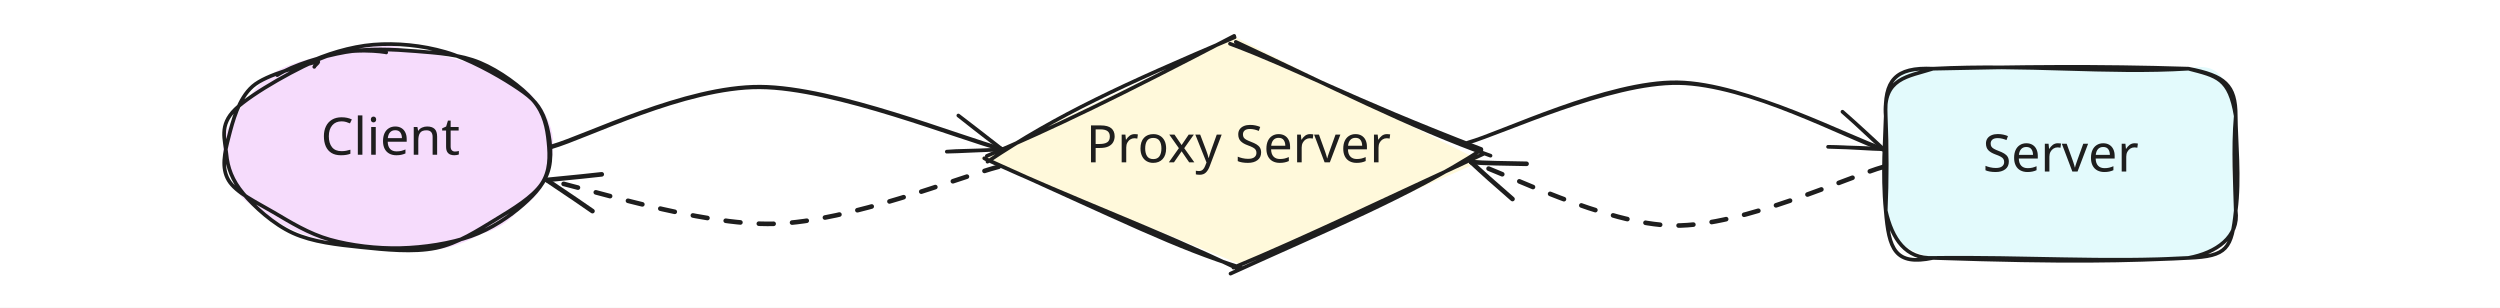
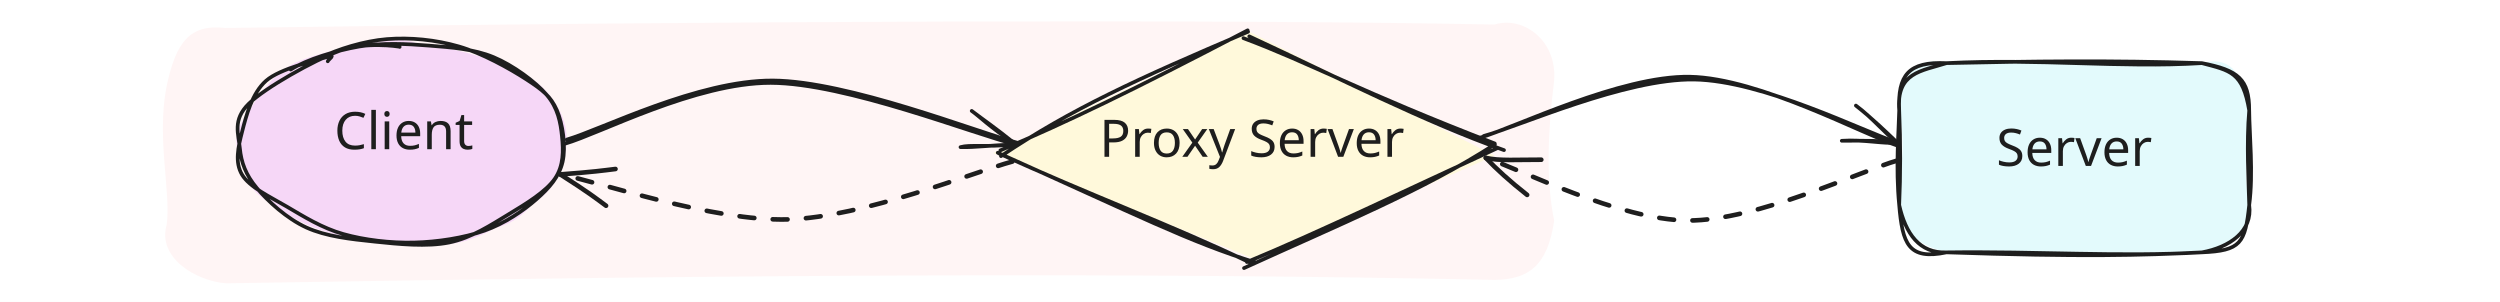
- <svg xmlns="http://www.w3.org/2000/svg" version="1.1" viewBox="0 0 1352.577 166.443" width="2705.155" height="332.885">
+ <svg xmlns="http://www.w3.org/2000/svg" version="1.1" viewBox="0 0 1352.577 163.365" width="2705.155" height="326.729">
  <defs>
    <style class="style-fonts">
      @font-face {
        font-family: "Virgil";
        src: url("https://excalidraw.com/Virgil.woff2");
      }
      @font-face {
        font-family: "Cascadia";
        src: url("https://excalidraw.com/Cascadia.woff2");
      }
+       @font-face {
+         font-family: "Assistant";
+         src: url("https://excalidraw.com/Assistant-Regular.woff2");
+       }
    </style>
  </defs>
-   <rect x="0" y="0" width="1352.577" height="166.443" fill="#ffffff" />
-   <g stroke-linecap="round" transform="translate(10 10) rotate(0 666.2886 73.22137)">
-     <path d="M3.68 -3.09 L1333.62 -2.95 L1333.7 144.38 L1.69 149.84" stroke="none" stroke-width="0" fill="#ffffff" />
-     <path d="M-0.91 0.61 C456.4 4.16, 909.28 5.88, 1332.99 -1.11 M1331.4 -3.97 C1326.98 57.61, 1330.26 108.39, 1333.78 145.26 M1333.37 146.2 C914.04 156.04, 492.77 155.28, -1.25 147.53 M1.79 145.2 C-0.35 95.56, 4.12 43.82, 1.99 -1.08" stroke="transparent" stroke-width="2.5" fill="none" stroke-dasharray="8 10" />
+   <rect x="0" y="0" width="1352.577" height="163.365" fill="#ffffff" />
+   <g stroke-linecap="round" transform="translate(10 10) rotate(0 666.2886 71.67885)">
+     <path d="M3.68 -3.09 L1333.62 -2.95 L1333.7 141.3 L1.69 146.76" stroke="none" stroke-width="0" fill="#ffffff" />
+     <path d="M-0.91 0.61 C456.4 4.16, 909.28 5.88, 1332.99 -1.11 M1331.4 -3.97 C1327.02 56.47, 1330.3 106.11, 1333.78 142.17 M1333.37 143.12 C914.04 152.95, 492.77 152.19, -1.25 144.44 M1.79 142.11 C-0.36 93.57, 4.11 42.93, 1.99 -1.08" stroke="transparent" stroke-width="2.5" fill="none" stroke-dasharray="8 10" />
  </g>
-   <g stroke-linecap="round" transform="translate(122.1828 25.64361) rotate(0 88.02941 54.38137)">
+   <g stroke-linecap="round" transform="translate(90.1191 14.20781) rotate(359.8456 375.3228 69.07279)">
+     <path d="M32 0 C303.8 -3.18, 573.66 -3.28, 718.65 0 C734.67 -4.94, 753.51 9.52, 750.65 32 C747.52 56.5, 746.06 84.25, 750.65 106.15 C746.99 130.9, 736.38 137.89, 718.65 138.15 C524.11 133.68, 328.39 133.98, 32 138.15 C15.57 136.83, -5.39 124.12, 0 106.15 C2.28 88.22, -5.36 60.01, 0 32 C5.17 7.38, 12.82 -2.24, 32 0" stroke="none" stroke-width="0" fill="#fff5f5" />
+     <path d="M32 0 C291.21 1.94, 551.99 4.39, 718.65 0 M32 0 C250.69 -2.94, 469.59 -2.7, 718.65 0 M718.65 0 C741.44 -1.05, 748.77 7.19, 750.65 32 M718.65 0 C735.9 -3.6, 751.74 9.5, 750.65 32 M750.65 32 C752.08 62.23, 748.39 87.68, 750.65 106.15 M750.65 32 C751.09 59.32, 751.64 87.65, 750.65 106.15 M750.65 106.15 C750.34 126.52, 740.92 141.66, 718.65 138.15 M750.65 106.15 C754.84 126.19, 738.13 134.39, 718.65 138.15 M718.65 138.15 C512.19 133.73, 303.2 132.49, 32 138.15 M718.65 138.15 C502.98 133.61, 286.54 132.36, 32 138.15 M32 138.15 C14.53 140.39, 1.72 129.95, 0 106.15 M32 138.15 C11.84 134.79, -4.25 125.64, 0 106.15 M0 106.15 C1.77 82.07, -4.24 60.87, 0 32 M0 106.15 C1.69 81.24, 2.83 54.29, 0 32 M0 32 C-1.77 6.68, 8.61 -3.19, 32 0 M0 32 C-0.08 6.33, 11.28 -0.64, 32 0" stroke="transparent" stroke-width="2" fill="none" />
+   </g>
+   <g stroke-linecap="round" transform="translate(129.4747 22.63707) rotate(0 88.02941 54.38137)">
    <path d="M64.25 3 C75.74 0.37, 91.93 0.87, 104.66 2.35 C117.38 3.83, 130.46 7.62, 140.6 11.9 C150.74 16.17, 159.9 21.32, 165.5 28 C171.1 34.67, 173.78 44.17, 174.19 51.94 C174.6 59.71, 172.5 67.04, 167.95 74.63 C163.39 82.23, 156.59 92.38, 146.86 97.54 C137.13 102.7, 121.99 103.85, 109.57 105.59 C97.15 107.33, 84.65 109.15, 72.34 107.98 C60.02 106.81, 45.93 103.24, 35.68 98.57 C25.44 93.9, 17.07 87.2, 10.86 79.95 C4.65 72.7, -0.97 62.64, -1.56 55.06 C-2.14 47.47, 2.01 41.72, 7.33 34.44 C12.64 27.15, 17.9 17.24, 30.32 11.35 C42.75 5.45, 70.35 0.37, 81.89 -0.94 C93.43 -2.25, 99.18 2.52, 99.57 3.49 M61.21 1.57 C72.35 -1.85, 84.93 0.46, 97.19 1.75 C109.45 3.04, 123.81 5.68, 134.78 9.32 C145.74 12.96, 156.01 17.29, 162.99 23.61 C169.98 29.93, 175.25 38.71, 176.67 47.23 C178.09 55.75, 175.86 67.01, 171.52 74.72 C167.18 82.43, 159.5 87.81, 150.62 93.48 C141.74 99.14, 130.17 106.25, 118.23 108.69 C106.3 111.14, 91.6 109.81, 78.99 108.14 C66.37 106.47, 54.03 102.98, 42.54 98.68 C31.05 94.39, 16.68 88.46, 10.05 82.35 C3.43 76.25, 3.3 69.97, 2.78 62.05 C2.26 54.13, 2.86 42.67, 6.94 34.84 C11.02 27.01, 18.9 20.31, 27.27 15.08 C35.65 9.84, 51.87 5.68, 57.21 3.44 C62.54 1.2, 58.55 1.23, 59.27 1.62" stroke="none" stroke-width="0" fill="#eebefa88" />
    <path d="M27.8 15 C36.34 9.55, 52.34 4.7, 64.79 2.54 C77.24 0.38, 90.4 1.07, 102.52 2.03 C114.63 2.98, 126.89 3.84, 137.51 8.27 C148.13 12.7, 160.06 21.45, 166.24 28.61 C172.42 35.77, 173.82 43.68, 174.57 51.25 C175.33 58.81, 175.55 67.01, 170.76 74 C165.98 80.98, 155.42 87.42, 145.89 93.18 C136.36 98.93, 125.71 106.06, 113.59 108.55 C101.47 111.03, 86.07 109.44, 73.19 108.09 C60.31 106.75, 46.95 105.31, 36.32 100.47 C25.69 95.63, 15.42 86.2, 9.42 79.05 C3.42 71.9, 1.02 65.18, 0.3 57.59 C-0.42 50, -3.83 42.26, 5.11 33.49 C14.06 24.71, 40.35 10.08, 53.95 4.96 C67.56 -0.17, 86.13 2.37, 86.75 2.74 M43.73 8.59 C53.68 3.87, 67.39 -0.46, 79.89 -1.48 C92.38 -2.49, 106.16 -1.15, 118.72 2.48 C131.28 6.1, 146.42 14.55, 155.26 20.29 C164.1 26.03, 168.48 29.47, 171.76 36.9 C175.03 44.33, 176.76 56.81, 174.93 64.85 C173.1 72.89, 167.83 78.92, 160.77 85.14 C153.71 91.36, 143.63 98.26, 132.59 102.16 C121.54 106.07, 107.22 108.28, 94.49 108.58 C81.76 108.88, 67.68 107.22, 56.22 103.98 C44.75 100.74, 34.81 94.49, 25.69 89.14 C16.57 83.79, 5.5 78.65, 1.48 71.88 C-2.55 65.11, -0.63 56.99, 1.54 48.52 C3.7 40.05, 6.83 27.78, 14.47 21.06 C22.11 14.35, 41.82 9.99, 47.38 8.23 C52.95 6.48, 48.02 9.58, 47.85 10.53" stroke="#1e1e1e" stroke-width="2" fill="none" />
  </g>
-   <g stroke-linecap="round" transform="translate(532.7598 21.2194) rotate(0 135.883 62.31737)">
+   <g stroke-linecap="round" transform="translate(540.0517 18.21286) rotate(0 135.883 62.31737)">
    <path d="M135.05 -1.44 L268.65 65.99 L139.78 122.37 L-2.67 64.57" stroke="none" stroke-width="0" fill="#fff9db" fill-rule="evenodd" />
    <path d="M132.7 2.44 C168.08 15.6, 196.15 31.54, 268.66 59.41 M135.84 1.45 C183.31 23.52, 231.04 47.94, 273.66 63.01 M268.75 59.85 C230.2 84.69, 185.13 103.03, 132.99 126.83 M270 61.97 C221.35 84.34, 172.99 107.64, 134.56 123.57 M139.5 123.88 C102.57 112.33, 76.05 98.53, -0.24 64.42 M136.6 124.04 C94.47 103.76, 48.16 86.77, 0.31 64.74 M1.51 66.26 C39.81 40.65, 74.78 24.66, 135.2 -1.04 M1.16 63.15 C36.9 48.01, 72.79 30.68, 134.97 -1.81" stroke="#1e1e1e" stroke-width="2" fill="none" />
  </g>
-   <g stroke-linecap="round" transform="translate(1020.232 37.1618) rotate(0 94.68558 51.1923)">
+   <g stroke-linecap="round" transform="translate(1027.524 34.15526) rotate(0 94.68558 51.1923)">
    <path d="M25.6 0 C59.73 -1.47, 94.19 0.48, 163.78 0 C181.46 -4.52, 185.77 8.35, 189.37 25.6 C186.6 42.85, 187.41 71.12, 189.37 76.79 C191.85 92.05, 179.02 98.1, 163.78 102.38 C105.85 103.22, 52.48 101.95, 25.6 102.38 C8.35 97.98, 1.98 90.73, 0 76.79 C-0.47 64.04, 4.34 46.93, 0 25.6 C-0.38 12.6, 5.89 -5.44, 25.6 0" stroke="none" stroke-width="0" fill="#e3fafc" />
    <path d="M25.6 0 C76.6 -2.6, 119.03 2.73, 163.78 0 M25.6 0 C71.76 -1.05, 114.31 -1.59, 163.78 0 M163.78 0 C183.44 3.78, 189.4 8.75, 189.37 25.6 M163.78 0 C179.28 4.08, 185.9 4.9, 189.37 25.6 M189.37 25.6 C189.45 38.37, 191.68 59.78, 189.37 76.79 M189.37 25.6 C187.81 43.32, 189.06 64.1, 189.37 76.79 M189.37 76.79 C191.36 90.97, 178.7 99.68, 163.78 102.38 M189.37 76.79 C187.19 97.37, 184.87 101.51, 163.78 102.38 M163.78 102.38 C131.1 103.99, 98.92 104.89, 25.6 102.38 M163.78 102.38 C119.52 104.95, 75.15 101.71, 25.6 102.38 M25.6 102.38 C10.97 103, 3.49 92.29, 0 76.79 M25.6 102.38 C4.89 106.75, 1.74 97.6, 0 76.79 M0 76.79 C-2.02 56.39, -0.19 36.2, 0 25.6 M0 76.79 C0.72 60.59, 0.77 42.84, 0 25.6 M0 25.6 C-0.82 6.46, 4.91 -0.95, 25.6 0 M0 25.6 C-1.66 4.95, 11.98 4.35, 25.6 0" stroke="#1e1e1e" stroke-width="2" fill="none" />
  </g>
  <g stroke-linecap="round">
-     <g transform="translate(298.4931 79.24091) rotate(0 121.9065 -15.3645)">
-       <path d="M0.21 -0.17 C19.05 -5.58, 72.22 -32.59, 112.83 -32.33 C153.44 -32.08, 222.03 -4.32, 243.85 1.36 M-0.04 0.37 C18.78 -5.01, 71.9 -32.23, 112.53 -32.02 C153.16 -31.81, 221.86 -3.94, 243.74 1.61" stroke="#1e1e1e" stroke-width="2" fill="none" />
+     <g transform="translate(305.785 76.23437) rotate(0 121.8548 -15.35637)">
+       <path d="M0.85 -0.71 C19.75 -6.22, 71.83 -32.95, 112.4 -32.68 C152.98 -32.41, 222.38 -4.96, 244.3 0.91 M-0.16 1.53 C18.62 -3.85, 70.49 -31.44, 111.16 -31.38 C151.82 -31.31, 221.65 -3.41, 243.84 1.91" stroke="#1e1e1e" stroke-width="2" fill="none" />
    </g>
-     <g transform="translate(298.4931 79.24091) rotate(0 121.9065 -15.3645)">
-       <path d="M213.76 2.81 C219.87 2.23, 226.43 2.5, 243.74 1.61 M213.76 2.81 C221.47 2.68, 228.84 2.13, 243.74 1.61" stroke="#1e1e1e" stroke-width="2" fill="none" />
+     <g transform="translate(305.785 76.23437) rotate(0 121.8548 -15.35637)">
+       <path d="M213.87 3.37 C219.12 1.9, 225.99 3.51, 243.84 1.91 M213.87 3.37 C222.17 3.61, 229.22 2.35, 243.84 1.91" stroke="#1e1e1e" stroke-width="2" fill="none" />
    </g>
-     <g transform="translate(298.4931 79.24091) rotate(0 121.9065 -15.3645)">
-       <path d="M220 -16.74 C224.79 -13.1, 230.01 -8.63, 243.74 1.61 M220 -16.74 C226.16 -11.97, 231.97 -7.64, 243.74 1.61" stroke="#1e1e1e" stroke-width="2" fill="none" />
+     <g transform="translate(305.785 76.23437) rotate(0 121.8548 -15.35637)">
+       <path d="M219.94 -16.23 C223.95 -13.45, 229.51 -7.63, 243.84 1.91 M219.94 -16.23 C226.75 -11.04, 232.29 -7.41, 243.84 1.91" stroke="#1e1e1e" stroke-width="2" fill="none" />
    </g>
  </g>
  <mask />
  <g stroke-linecap="round">
-     <g transform="translate(793.8086 77.31367) rotate(0 112.6165 -14.48301)">
-       <path d="M-0.09 0.05 C18.83 -5.4, 76.25 -33.39, 113.82 -32.77 C151.39 -32.14, 206.79 -2.24, 225.33 3.81 M0.43 -0.19 C19.43 -5.58, 76.95 -32.96, 114.41 -32.37 C151.88 -31.78, 206.77 -2.68, 225.21 3.35" stroke="#1e1e1e" stroke-width="2" fill="none" />
+     <g transform="translate(801.1005 74.30713) rotate(0 112.5816 -14.61208)">
+       <path d="M-0.36 0.2 C18.34 -5.22, 75.55 -33.53, 113.24 -32.8 C150.93 -32.06, 207.21 -1.45, 225.79 4.6 M1.66 -0.74 C20.65 -5.94, 78.26 -31.87, 115.54 -31.28 C152.82 -30.69, 207.16 -3.16, 225.35 2.81" stroke="#1e1e1e" stroke-width="2" fill="none" />
    </g>
-     <g transform="translate(793.8086 77.31367) rotate(0 112.6165 -14.48301)">
-       <path d="M195.24 2.12 C206.97 2.24, 218.49 3.41, 225.21 3.35 M195.24 2.12 C207.08 2.45, 218.38 2.83, 225.21 3.35" stroke="#1e1e1e" stroke-width="2" fill="none" />
+     <g transform="translate(801.1005 74.30713) rotate(0 112.5816 -14.61208)">
+       <path d="M195.36 1.86 C207.34 1.02, 218.58 3.73, 225.35 2.81 M195.36 1.86 C207.67 1.73, 218.12 1.77, 225.35 2.81" stroke="#1e1e1e" stroke-width="2" fill="none" />
    </g>
-     <g transform="translate(793.8086 77.31367) rotate(0 112.6165 -14.48301)">
-       <path d="M203.03 -16.86 C211.73 -9.38, 220.22 -0.84, 225.21 3.35 M203.03 -16.86 C211.82 -9.15, 220.09 -1.4, 225.21 3.35" stroke="#1e1e1e" stroke-width="2" fill="none" />
+     <g transform="translate(801.1005 74.30713) rotate(0 112.5816 -14.61208)">
+       <path d="M202.99 -17.19 C211.96 -10.66, 220.24 -0.55, 225.35 2.81 M202.99 -17.19 C212.26 -9.91, 219.74 -2.48, 225.35 2.81" stroke="#1e1e1e" stroke-width="2" fill="none" />
    </g>
  </g>
  <mask />
  <g stroke-linecap="round">
-     <g transform="translate(1019.232 90.32577) rotate(0 -111.6472 14.53905)">
-       <path d="M0.01 -0.12 C-18.94 5.18, -76.24 32.13, -113.46 31.71 C-150.68 31.29, -205 3.16, -223.3 -2.64" stroke="#1e1e1e" stroke-width="2.5" fill="none" stroke-dasharray="8 10" />
+     <g transform="translate(1026.524 87.31923) rotate(0 -111.7625 14.36951)">
+       <path d="M0.04 -0.48 C-19.02 4.89, -76.19 32.21, -113.31 31.98 C-150.42 31.74, -204.44 4.03, -222.64 -1.89" stroke="#1e1e1e" stroke-width="2.5" fill="none" stroke-dasharray="8 10" />
    </g>
-     <g transform="translate(1019.232 90.32577) rotate(0 -111.6472 14.53905)">
-       <path d="M-193.32 -1.7 C-205.21 -1.97, -216.49 -2.01, -223.3 -2.64" stroke="#1e1e1e" stroke-width="2.5" fill="none" />
+     <g transform="translate(1026.524 87.31923) rotate(0 -111.7625 14.36951)">
+       <path d="M-192.65 -0.91 C-205.13 -0.95, -215.39 -0.18, -222.64 -1.89" stroke="#1e1e1e" stroke-width="2.5" fill="none" />
    </g>
-     <g transform="translate(1019.232 90.32577) rotate(0 -111.6472 14.53905)">
-       <path d="M-200.93 17.35 C-209.85 9.67, -218.16 2.22, -223.3 -2.64" stroke="#1e1e1e" stroke-width="2.5" fill="none" />
+     <g transform="translate(1026.524 87.31923) rotate(0 -111.7625 14.36951)">
+       <path d="M-200.3 18.13 C-209.75 10.69, -217.04 4.04, -222.64 -1.89" stroke="#1e1e1e" stroke-width="2.5" fill="none" />
    </g>
  </g>
  <mask />
  <g stroke-linecap="round">
-     <g transform="translate(540.2859 90.16808) rotate(0 -122.2732 15.50544)">
-       <path d="M0.03 0.05 C-20.14 5.24, -80.45 29.72, -121.22 30.91 C-161.99 32.1, -223.97 11.12, -244.57 7.2" stroke="#1e1e1e" stroke-width="2.5" fill="none" stroke-dasharray="8 10" />
+     <g transform="translate(547.5778 87.16154) rotate(0 -122.3041 15.36096)">
+       <path d="M0.12 0.25 C-19.92 5.66, -80.41 30.39, -121.17 31.55 C-161.94 32.71, -223.7 11.11, -244.45 7.2" stroke="#1e1e1e" stroke-width="2.5" fill="none" stroke-dasharray="8 10" />
    </g>
-     <g transform="translate(540.2859 90.16808) rotate(0 -122.2732 15.50544)">
-       <path d="M-214.73 4.15 C-221.24 4.86, -227.61 5.58, -244.57 7.2" stroke="#1e1e1e" stroke-width="2.5" fill="none" />
+     <g transform="translate(547.5778 87.16154) rotate(0 -122.3041 15.36096)">
+       <path d="M-214.59 4.27 C-220.83 5.04, -226.46 5.86, -244.45 7.2" stroke="#1e1e1e" stroke-width="2.5" fill="none" />
    </g>
-     <g transform="translate(540.2859 90.16808) rotate(0 -122.2732 15.50544)">
-       <path d="M-219.75 24.05 C-225.11 20.35, -230.36 16.66, -244.57 7.2" stroke="#1e1e1e" stroke-width="2.5" fill="none" />
+     <g transform="translate(547.5778 87.16154) rotate(0 -122.3041 15.36096)">
+       <path d="M-219.69 24.15 C-224.63 20.51, -229.14 16.93, -244.45 7.2" stroke="#1e1e1e" stroke-width="2.5" fill="none" />
    </g>
  </g>
  <mask />
-   <g transform="translate(161.9822 61.99139) rotate(0 49.21875 16.8)">
+   <g transform="translate(169.2741 58.98485) rotate(0 49.21875 16.8)">
    <text x="49.219" y="0" font-family="Cascadia, Segoe UI Emoji" font-size="28px" fill="#1e1e1e" text-anchor="middle" style="white-space: pre;" direction="ltr" dominant-baseline="text-before-edge">Client</text>
  </g>
-   <g transform="translate(571.6087 66.1136) rotate(0 98.4375 16.8)">
+   <g transform="translate(578.9006 63.10705) rotate(0 98.4375 16.8)">
    <text x="98.438" y="0" font-family="Cascadia, Segoe UI Emoji" font-size="28px" fill="#1e1e1e" text-anchor="middle" style="white-space: pre;" direction="ltr" dominant-baseline="text-before-edge">Proxy Server</text>
  </g>
-   <g transform="translate(1065.714 71.06279) rotate(0 49.21875 16.8)">
+   <g transform="translate(1073.006 68.05625) rotate(0 49.21875 16.8)">
    <text x="49.219" y="0" font-family="Cascadia, Segoe UI Emoji" font-size="28px" fill="#1e1e1e" text-anchor="middle" style="white-space: pre;" direction="ltr" dominant-baseline="text-before-edge">Server</text>
  </g>
</svg>
